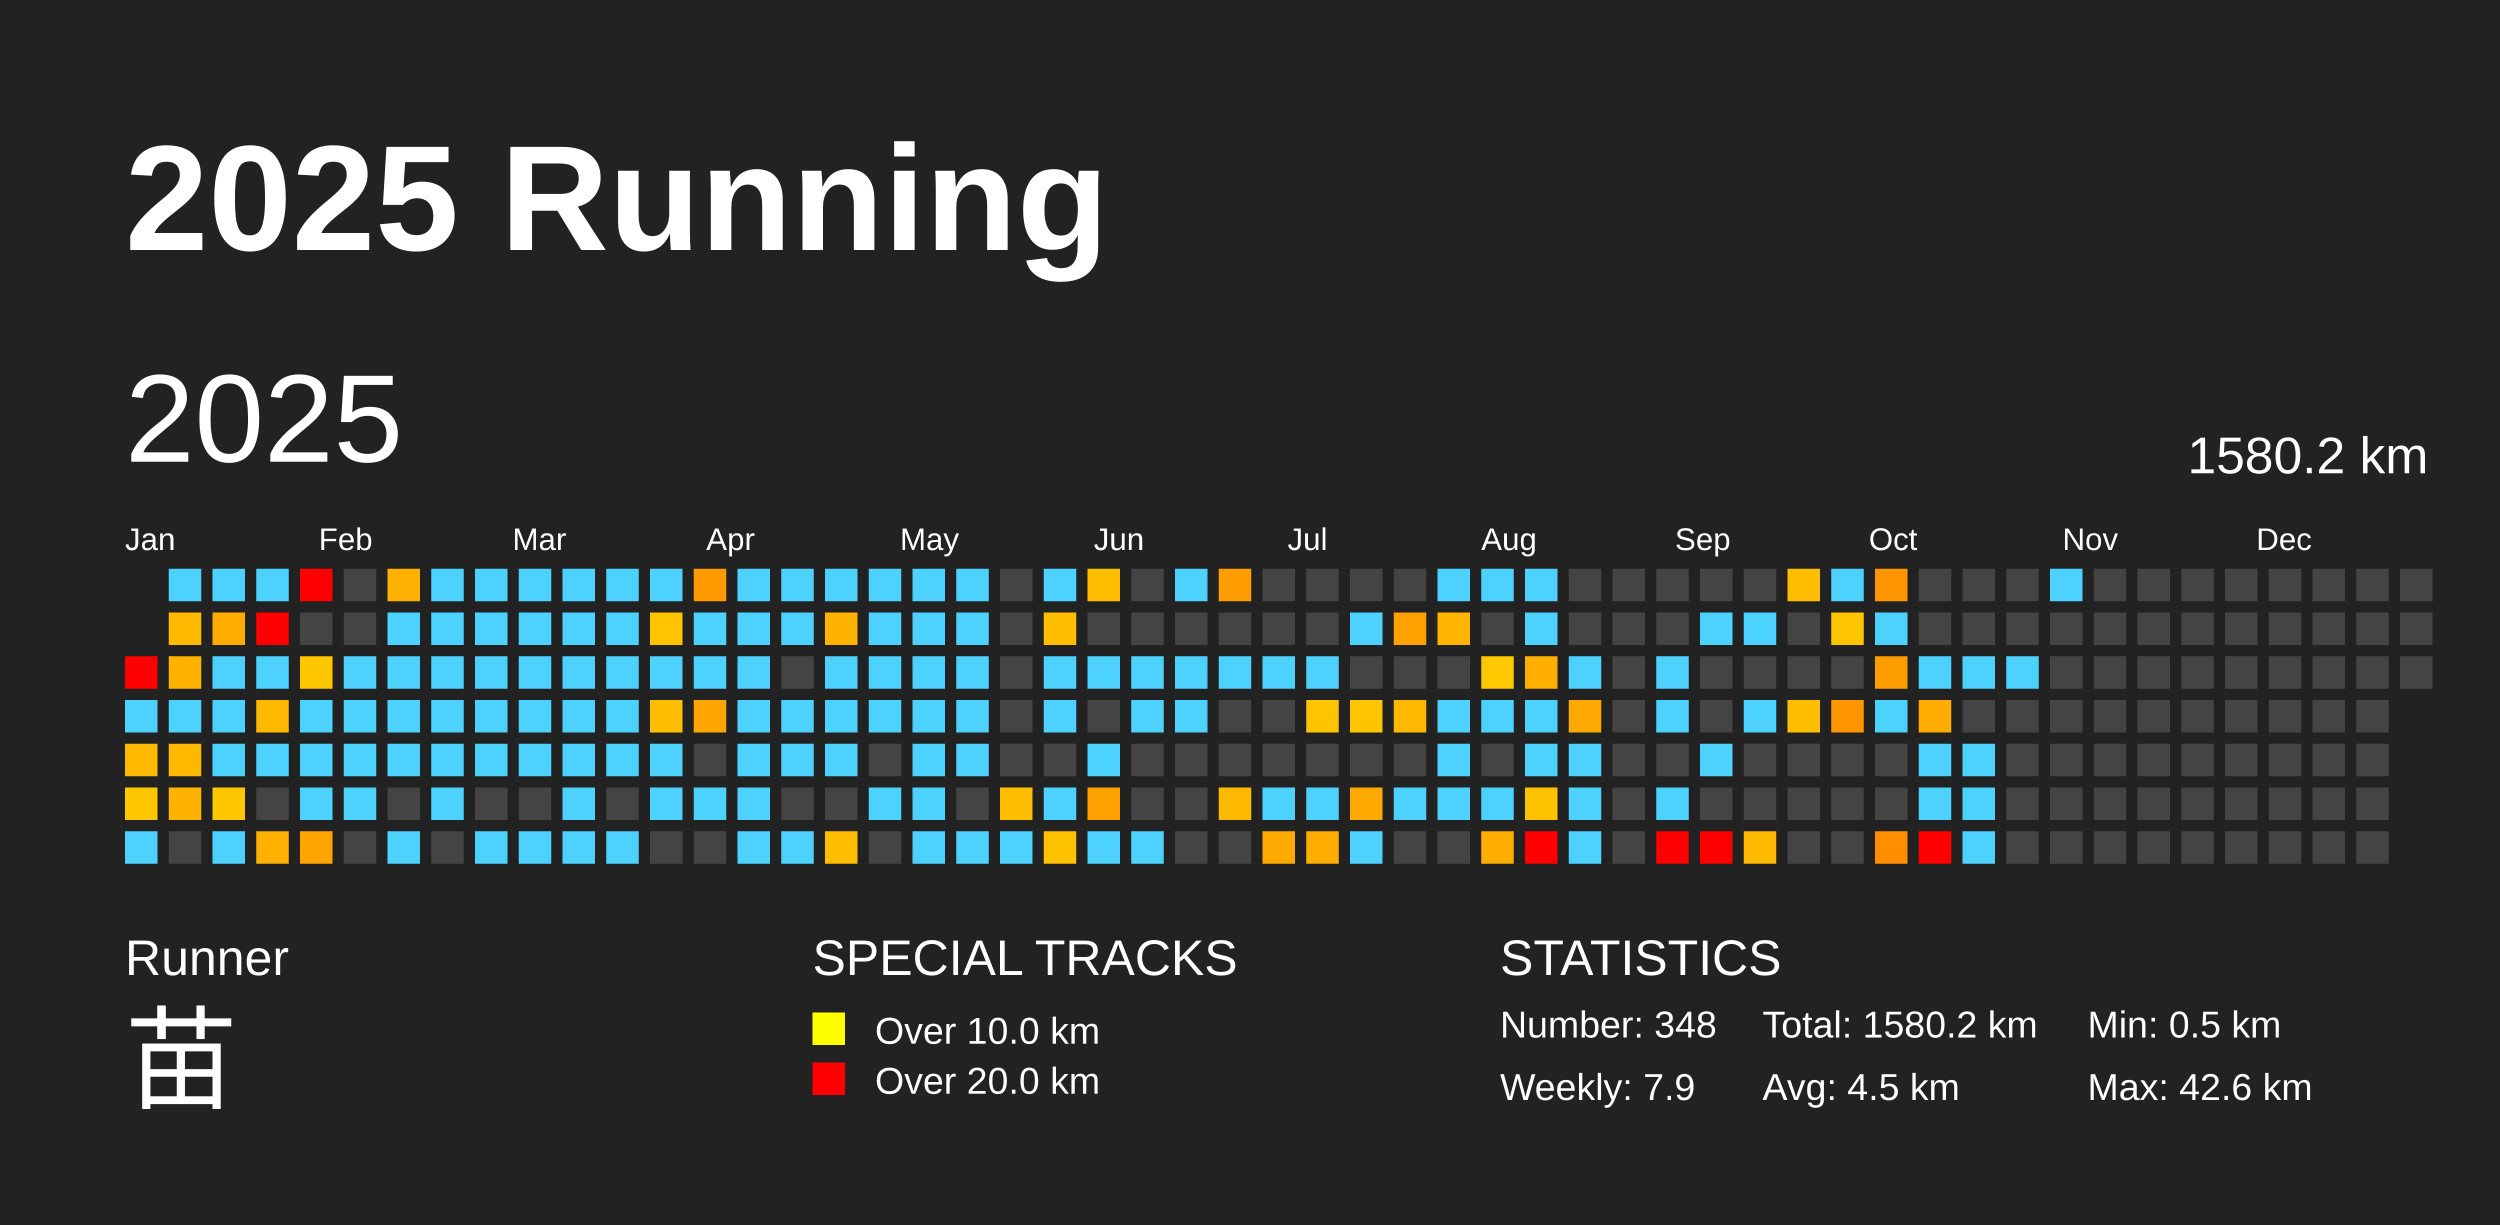
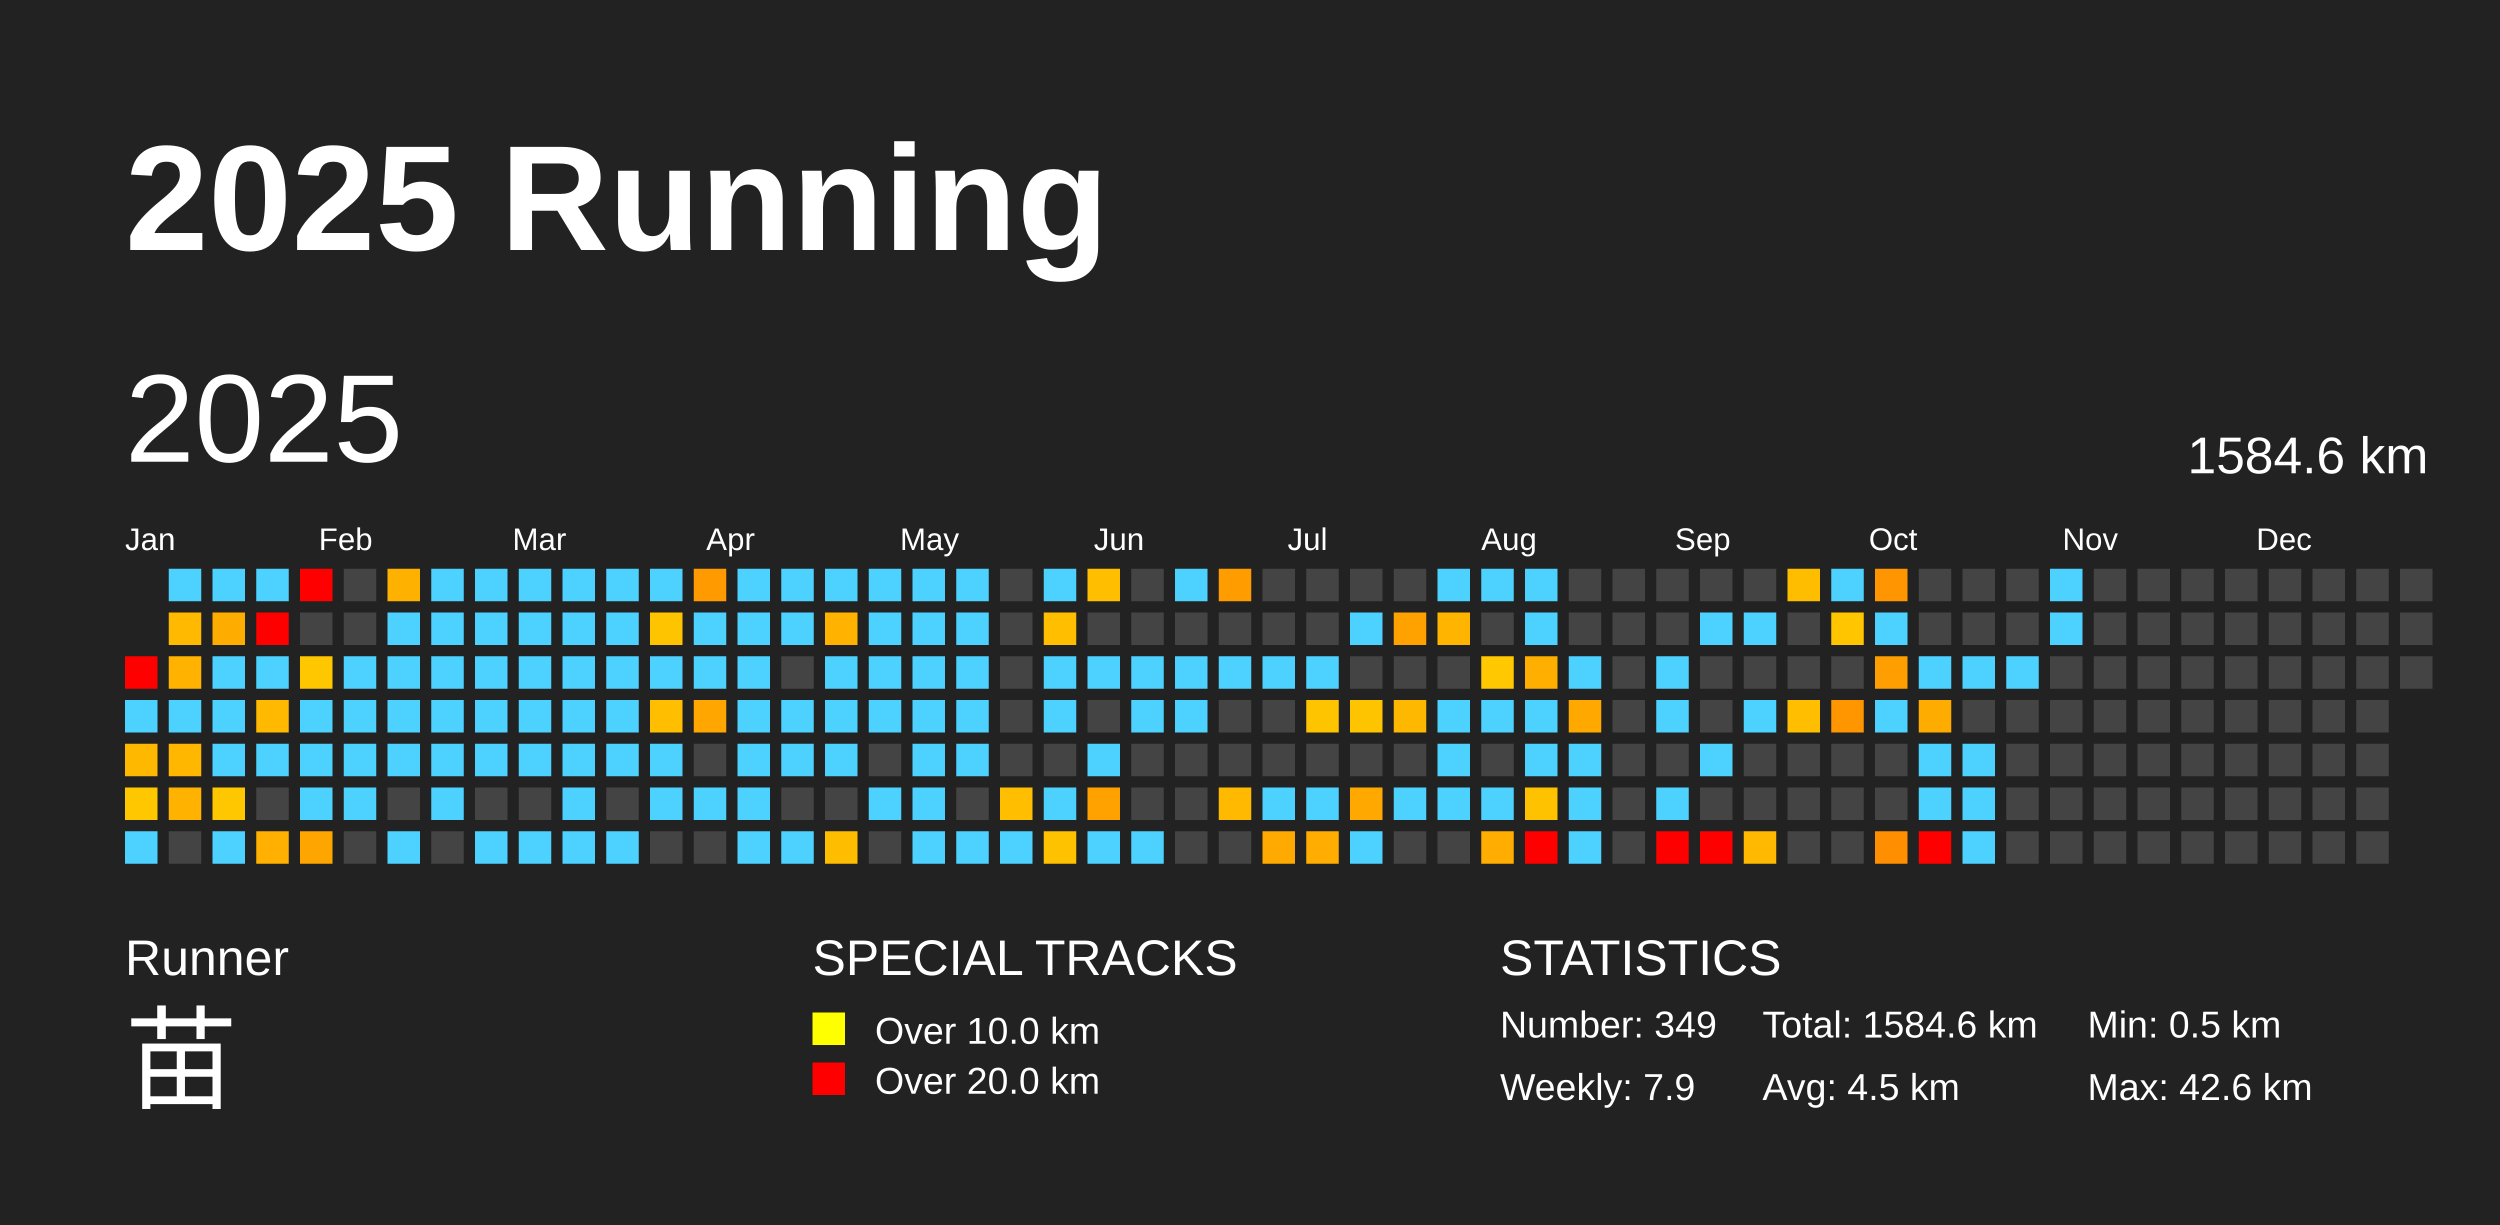
<svg xmlns="http://www.w3.org/2000/svg" baseProfile="full" height="98mm" version="1.1" viewBox="0,0,200,98" width="200mm">
  <defs />
  <rect fill="#222222" height="98" width="200" x="0" y="0" />
  <text fill="#FFFFFF" style="font-size:12px; font-family:Arial; font-weight:bold;" x="10" y="20">2025 Running</text>
  <text fill="#FFFFFF" style="font-size:4px; font-family:Arial" x="10" y="78">Runner</text>
  <text fill="#FFFFFF" style="font-size:9px; font-family:Arial" x="10" y="88">苗</text>
  <text fill="#FFFFFF" style="font-size:4px; font-family:Arial" x="65" y="78">SPECIAL TRACKS</text>
  <rect fill="yellow" height="2.6" width="2.6" x="65" y="81" />
  <text fill="#FFFFFF" style="font-size:3px; font-family:Arial" x="70" y="83.5">Over 10.0 km</text>
  <rect fill="red" height="2.6" width="2.6" x="65" y="85" />
  <text fill="#FFFFFF" style="font-size:3px; font-family:Arial" x="70" y="87.5">Over 20.0 km</text>
  <text fill="#FFFFFF" style="font-size:4px; font-family:Arial" x="120" y="78">STATISTICS</text>
-   <text fill="#FFFFFF" style="font-size:3px; font-family:Arial" x="120" y="83">Number: 348</text>
+   <text fill="#FFFFFF" style="font-size:3px; font-family:Arial" x="120" y="83">Number: 349</text>
  <text fill="#FFFFFF" style="font-size:3px; font-family:Arial" x="120" y="88">Weekly: 7.9</text>
-   <text fill="#FFFFFF" style="font-size:3px; font-family:Arial" x="141" y="83">Total: 1580.2 km</text>
+   <text fill="#FFFFFF" style="font-size:3px; font-family:Arial" x="141" y="83">Total: 1584.6 km</text>
  <text fill="#FFFFFF" style="font-size:3px; font-family:Arial" x="141" y="88">Avg: 4.5 km</text>
  <text fill="#FFFFFF" style="font-size:3px; font-family:Arial" x="167" y="83">Min: 0.5 km</text>
  <text fill="#FFFFFF" style="font-size:3px; font-family:Arial" x="167" y="88">Max: 42.6 km</text>
  <text dominant-baseline="hanging" fill="#FFFFFF" style="font-size:10.0px; font-family:Arial;" x="10" y="30">2025</text>
-   <text dominant-baseline="hanging" fill="#FFFFFF" style="font-size:4.125px; font-family:Arial;" x="175" y="35">1580.2 km</text>
+   <text dominant-baseline="hanging" fill="#FFFFFF" style="font-size:4.125px; font-family:Arial;" x="175" y="35">1584.6 km</text>
  <text fill="#FFFFFF" style="font-size:2.5px; font-family:Arial" x="10.0" y="44">Jan</text>
  <text fill="#FFFFFF" style="font-size:2.5px; font-family:Arial" x="25.5" y="44">Feb</text>
  <text fill="#FFFFFF" style="font-size:2.5px; font-family:Arial" x="41.0" y="44">Mar</text>
  <text fill="#FFFFFF" style="font-size:2.5px; font-family:Arial" x="56.5" y="44">Apr</text>
  <text fill="#FFFFFF" style="font-size:2.5px; font-family:Arial" x="72.0" y="44">May</text>
  <text fill="#FFFFFF" style="font-size:2.5px; font-family:Arial" x="87.5" y="44">Jun</text>
  <text fill="#FFFFFF" style="font-size:2.5px; font-family:Arial" x="103.0" y="44">Jul</text>
  <text fill="#FFFFFF" style="font-size:2.5px; font-family:Arial" x="118.5" y="44">Aug</text>
  <text fill="#FFFFFF" style="font-size:2.5px; font-family:Arial" x="134.0" y="44">Sep</text>
  <text fill="#FFFFFF" style="font-size:2.5px; font-family:Arial" x="149.5" y="44">Oct</text>
  <text fill="#FFFFFF" style="font-size:2.5px; font-family:Arial" x="165.0" y="44">Nov</text>
  <text fill="#FFFFFF" style="font-size:2.5px; font-family:Arial" x="180.5" y="44">Dec</text>
  <rect fill="red" height="2.6" width="2.6" x="10.0" y="52.5" />
  <rect fill="#4dd2ff" height="2.6" width="2.6" x="10.0" y="56.0" />
  <rect fill="#ffb800" height="2.6" width="2.6" x="10.0" y="59.5" />
  <rect fill="#ffc700" height="2.6" width="2.6" x="10.0" y="63.0" />
  <rect fill="#4dd2ff" height="2.6" width="2.6" x="10.0" y="66.5" />
  <rect fill="#4dd2ff" height="2.6" width="2.6" x="13.5" y="45.5" />
  <rect fill="#ffb900" height="2.6" width="2.6" x="13.5" y="49.0" />
  <rect fill="#ffb300" height="2.6" width="2.6" x="13.5" y="52.5" />
  <rect fill="#4dd2ff" height="2.6" width="2.6" x="13.5" y="56.0" />
  <rect fill="#ffb700" height="2.6" width="2.6" x="13.5" y="59.5" />
  <rect fill="#ffb300" height="2.6" width="2.6" x="13.5" y="63.0" />
  <rect fill="#444444" height="2.6" width="2.6" x="13.5" y="66.5" />
  <rect fill="#4dd2ff" height="2.6" width="2.6" x="17.0" y="45.5" />
  <rect fill="#ffac00" height="2.6" width="2.6" x="17.0" y="49.0" />
  <rect fill="#4dd2ff" height="2.6" width="2.6" x="17.0" y="52.5" />
  <rect fill="#4dd2ff" height="2.6" width="2.6" x="17.0" y="56.0" />
  <rect fill="#4dd2ff" height="2.6" width="2.6" x="17.0" y="59.5" />
  <rect fill="#ffc700" height="2.6" width="2.6" x="17.0" y="63.0" />
  <rect fill="#4dd2ff" height="2.6" width="2.6" x="17.0" y="66.5" />
  <rect fill="#4dd2ff" height="2.6" width="2.6" x="20.5" y="45.5" />
  <rect fill="red" height="2.6" width="2.6" x="20.5" y="49.0" />
  <rect fill="#4dd2ff" height="2.6" width="2.6" x="20.5" y="52.5" />
  <rect fill="#ffb900" height="2.6" width="2.6" x="20.5" y="56.0" />
  <rect fill="#4dd2ff" height="2.6" width="2.6" x="20.5" y="59.5" />
  <rect fill="#444444" height="2.6" width="2.6" x="20.5" y="63.0" />
  <rect fill="#ffb000" height="2.6" width="2.6" x="20.5" y="66.5" />
  <rect fill="red" height="2.6" width="2.6" x="24.0" y="45.5" />
  <rect fill="#444444" height="2.6" width="2.6" x="24.0" y="49.0" />
  <rect fill="#ffc700" height="2.6" width="2.6" x="24.0" y="52.5" />
  <rect fill="#4dd2ff" height="2.6" width="2.6" x="24.0" y="56.0" />
  <rect fill="#4dd2ff" height="2.6" width="2.6" x="24.0" y="59.5" />
  <rect fill="#4dd2ff" height="2.6" width="2.6" x="24.0" y="63.0" />
  <rect fill="#ffa500" height="2.6" width="2.6" x="24.0" y="66.5" />
  <rect fill="#444444" height="2.6" width="2.6" x="27.5" y="45.5" />
  <rect fill="#444444" height="2.6" width="2.6" x="27.5" y="49.0" />
  <rect fill="#4dd2ff" height="2.6" width="2.6" x="27.5" y="52.5" />
  <rect fill="#4dd2ff" height="2.6" width="2.6" x="27.5" y="56.0" />
  <rect fill="#4dd2ff" height="2.6" width="2.6" x="27.5" y="59.5" />
  <rect fill="#4dd2ff" height="2.6" width="2.6" x="27.5" y="63.0" />
  <rect fill="#444444" height="2.6" width="2.6" x="27.5" y="66.5" />
  <rect fill="#ffb100" height="2.6" width="2.6" x="31.0" y="45.5" />
  <rect fill="#4dd2ff" height="2.6" width="2.6" x="31.0" y="49.0" />
  <rect fill="#4dd2ff" height="2.6" width="2.6" x="31.0" y="52.5" />
  <rect fill="#4dd2ff" height="2.6" width="2.6" x="31.0" y="56.0" />
  <rect fill="#4dd2ff" height="2.6" width="2.6" x="31.0" y="59.5" />
  <rect fill="#444444" height="2.6" width="2.6" x="31.0" y="63.0" />
  <rect fill="#4dd2ff" height="2.6" width="2.6" x="31.0" y="66.5" />
  <rect fill="#4dd2ff" height="2.6" width="2.6" x="34.5" y="45.5" />
  <rect fill="#4dd2ff" height="2.6" width="2.6" x="34.5" y="49.0" />
  <rect fill="#4dd2ff" height="2.6" width="2.6" x="34.5" y="52.5" />
  <rect fill="#4dd2ff" height="2.6" width="2.6" x="34.5" y="56.0" />
  <rect fill="#4dd2ff" height="2.6" width="2.6" x="34.5" y="59.5" />
  <rect fill="#4dd2ff" height="2.6" width="2.6" x="34.5" y="63.0" />
  <rect fill="#444444" height="2.6" width="2.6" x="34.5" y="66.5" />
  <rect fill="#4dd2ff" height="2.6" width="2.6" x="38.0" y="45.5" />
  <rect fill="#4dd2ff" height="2.6" width="2.6" x="38.0" y="49.0" />
  <rect fill="#4dd2ff" height="2.6" width="2.6" x="38.0" y="52.5" />
  <rect fill="#4dd2ff" height="2.6" width="2.6" x="38.0" y="56.0" />
  <rect fill="#4dd2ff" height="2.6" width="2.6" x="38.0" y="59.5" />
  <rect fill="#444444" height="2.6" width="2.6" x="38.0" y="63.0" />
  <rect fill="#4dd2ff" height="2.6" width="2.6" x="38.0" y="66.5" />
  <rect fill="#4dd2ff" height="2.6" width="2.6" x="41.5" y="45.5" />
  <rect fill="#4dd2ff" height="2.6" width="2.6" x="41.5" y="49.0" />
  <rect fill="#4dd2ff" height="2.6" width="2.6" x="41.5" y="52.5" />
  <rect fill="#4dd2ff" height="2.6" width="2.6" x="41.5" y="56.0" />
  <rect fill="#4dd2ff" height="2.6" width="2.6" x="41.5" y="59.5" />
  <rect fill="#444444" height="2.6" width="2.6" x="41.5" y="63.0" />
  <rect fill="#4dd2ff" height="2.6" width="2.6" x="41.5" y="66.5" />
  <rect fill="#4dd2ff" height="2.6" width="2.6" x="45.0" y="45.5" />
  <rect fill="#4dd2ff" height="2.6" width="2.6" x="45.0" y="49.0" />
  <rect fill="#4dd2ff" height="2.6" width="2.6" x="45.0" y="52.5" />
  <rect fill="#4dd2ff" height="2.6" width="2.6" x="45.0" y="56.0" />
  <rect fill="#4dd2ff" height="2.6" width="2.6" x="45.0" y="59.5" />
  <rect fill="#4dd2ff" height="2.6" width="2.6" x="45.0" y="63.0" />
  <rect fill="#4dd2ff" height="2.6" width="2.6" x="45.0" y="66.5" />
  <rect fill="#4dd2ff" height="2.6" width="2.6" x="48.5" y="45.5" />
  <rect fill="#4dd2ff" height="2.6" width="2.6" x="48.5" y="49.0" />
  <rect fill="#4dd2ff" height="2.6" width="2.6" x="48.5" y="52.5" />
  <rect fill="#4dd2ff" height="2.6" width="2.6" x="48.5" y="56.0" />
  <rect fill="#4dd2ff" height="2.6" width="2.6" x="48.5" y="59.5" />
  <rect fill="#444444" height="2.6" width="2.6" x="48.5" y="63.0" />
  <rect fill="#4dd2ff" height="2.6" width="2.6" x="48.5" y="66.5" />
  <rect fill="#4dd2ff" height="2.6" width="2.6" x="52.0" y="45.5" />
  <rect fill="#ffc400" height="2.6" width="2.6" x="52.0" y="49.0" />
  <rect fill="#4dd2ff" height="2.6" width="2.6" x="52.0" y="52.5" />
  <rect fill="#ffbf00" height="2.6" width="2.6" x="52.0" y="56.0" />
  <rect fill="#4dd2ff" height="2.6" width="2.6" x="52.0" y="59.5" />
  <rect fill="#4dd2ff" height="2.6" width="2.6" x="52.0" y="63.0" />
  <rect fill="#444444" height="2.6" width="2.6" x="52.0" y="66.5" />
  <rect fill="#ff9b00" height="2.6" width="2.6" x="55.5" y="45.5" />
  <rect fill="#4dd2ff" height="2.6" width="2.6" x="55.5" y="49.0" />
  <rect fill="#4dd2ff" height="2.6" width="2.6" x="55.5" y="52.5" />
  <rect fill="#ffa700" height="2.6" width="2.6" x="55.5" y="56.0" />
  <rect fill="#444444" height="2.6" width="2.6" x="55.5" y="59.5" />
  <rect fill="#4dd2ff" height="2.6" width="2.6" x="55.5" y="63.0" />
  <rect fill="#444444" height="2.6" width="2.6" x="55.5" y="66.5" />
  <rect fill="#4dd2ff" height="2.6" width="2.6" x="59.0" y="45.5" />
  <rect fill="#4dd2ff" height="2.6" width="2.6" x="59.0" y="49.0" />
  <rect fill="#4dd2ff" height="2.6" width="2.6" x="59.0" y="52.5" />
  <rect fill="#4dd2ff" height="2.6" width="2.6" x="59.0" y="56.0" />
  <rect fill="#4dd2ff" height="2.6" width="2.6" x="59.0" y="59.5" />
  <rect fill="#4dd2ff" height="2.6" width="2.6" x="59.0" y="63.0" />
  <rect fill="#4dd2ff" height="2.6" width="2.6" x="59.0" y="66.5" />
  <rect fill="#4dd2ff" height="2.6" width="2.6" x="62.5" y="45.5" />
  <rect fill="#4dd2ff" height="2.6" width="2.6" x="62.5" y="49.0" />
  <rect fill="#444444" height="2.6" width="2.6" x="62.5" y="52.5" />
  <rect fill="#4dd2ff" height="2.6" width="2.6" x="62.5" y="56.0" />
  <rect fill="#4dd2ff" height="2.6" width="2.6" x="62.5" y="59.5" />
  <rect fill="#444444" height="2.6" width="2.6" x="62.5" y="63.0" />
  <rect fill="#4dd2ff" height="2.6" width="2.6" x="62.5" y="66.5" />
  <rect fill="#4dd2ff" height="2.6" width="2.6" x="66.0" y="45.5" />
  <rect fill="#ffb300" height="2.6" width="2.6" x="66.0" y="49.0" />
  <rect fill="#4dd2ff" height="2.6" width="2.6" x="66.0" y="52.5" />
  <rect fill="#4dd2ff" height="2.6" width="2.6" x="66.0" y="56.0" />
  <rect fill="#4dd2ff" height="2.6" width="2.6" x="66.0" y="59.5" />
  <rect fill="#444444" height="2.6" width="2.6" x="66.0" y="63.0" />
  <rect fill="#ffbd00" height="2.6" width="2.6" x="66.0" y="66.5" />
  <rect fill="#4dd2ff" height="2.6" width="2.6" x="69.5" y="45.5" />
  <rect fill="#4dd2ff" height="2.6" width="2.6" x="69.5" y="49.0" />
  <rect fill="#4dd2ff" height="2.6" width="2.6" x="69.5" y="52.5" />
  <rect fill="#4dd2ff" height="2.6" width="2.6" x="69.5" y="56.0" />
  <rect fill="#444444" height="2.6" width="2.6" x="69.5" y="59.5" />
  <rect fill="#4dd2ff" height="2.6" width="2.6" x="69.5" y="63.0" />
  <rect fill="#444444" height="2.6" width="2.6" x="69.5" y="66.5" />
  <rect fill="#4dd2ff" height="2.6" width="2.6" x="73.0" y="45.5" />
  <rect fill="#4dd2ff" height="2.6" width="2.6" x="73.0" y="49.0" />
  <rect fill="#4dd2ff" height="2.6" width="2.6" x="73.0" y="52.5" />
  <rect fill="#4dd2ff" height="2.6" width="2.6" x="73.0" y="56.0" />
  <rect fill="#4dd2ff" height="2.6" width="2.6" x="73.0" y="59.5" />
  <rect fill="#4dd2ff" height="2.6" width="2.6" x="73.0" y="63.0" />
  <rect fill="#4dd2ff" height="2.6" width="2.6" x="73.0" y="66.5" />
  <rect fill="#4dd2ff" height="2.6" width="2.6" x="76.5" y="45.5" />
  <rect fill="#4dd2ff" height="2.6" width="2.6" x="76.5" y="49.0" />
  <rect fill="#4dd2ff" height="2.6" width="2.6" x="76.5" y="52.5" />
  <rect fill="#4dd2ff" height="2.6" width="2.6" x="76.5" y="56.0" />
  <rect fill="#4dd2ff" height="2.6" width="2.6" x="76.5" y="59.5" />
  <rect fill="#444444" height="2.6" width="2.6" x="76.5" y="63.0" />
  <rect fill="#4dd2ff" height="2.6" width="2.6" x="76.5" y="66.5" />
  <rect fill="#444444" height="2.6" width="2.6" x="80.0" y="45.5" />
  <rect fill="#444444" height="2.6" width="2.6" x="80.0" y="49.0" />
  <rect fill="#444444" height="2.6" width="2.6" x="80.0" y="52.5" />
  <rect fill="#444444" height="2.6" width="2.6" x="80.0" y="56.0" />
  <rect fill="#444444" height="2.6" width="2.6" x="80.0" y="59.5" />
  <rect fill="#ffbe00" height="2.6" width="2.6" x="80.0" y="63.0" />
  <rect fill="#4dd2ff" height="2.6" width="2.6" x="80.0" y="66.5" />
  <rect fill="#4dd2ff" height="2.6" width="2.6" x="83.5" y="45.5" />
  <rect fill="#ffbe00" height="2.6" width="2.6" x="83.5" y="49.0" />
  <rect fill="#4dd2ff" height="2.6" width="2.6" x="83.5" y="52.5" />
  <rect fill="#4dd2ff" height="2.6" width="2.6" x="83.5" y="56.0" />
  <rect fill="#444444" height="2.6" width="2.6" x="83.5" y="59.5" />
  <rect fill="#4dd2ff" height="2.6" width="2.6" x="83.5" y="63.0" />
  <rect fill="#ffc200" height="2.6" width="2.6" x="83.5" y="66.5" />
  <rect fill="#ffbf00" height="2.6" width="2.6" x="87.0" y="45.5" />
  <rect fill="#444444" height="2.6" width="2.6" x="87.0" y="49.0" />
  <rect fill="#4dd2ff" height="2.6" width="2.6" x="87.0" y="52.5" />
  <rect fill="#444444" height="2.6" width="2.6" x="87.0" y="56.0" />
  <rect fill="#4dd2ff" height="2.6" width="2.6" x="87.0" y="59.5" />
  <rect fill="#ffa200" height="2.6" width="2.6" x="87.0" y="63.0" />
  <rect fill="#4dd2ff" height="2.6" width="2.6" x="87.0" y="66.5" />
  <rect fill="#444444" height="2.6" width="2.6" x="90.5" y="45.5" />
  <rect fill="#444444" height="2.6" width="2.6" x="90.5" y="49.0" />
  <rect fill="#4dd2ff" height="2.6" width="2.6" x="90.5" y="52.5" />
  <rect fill="#4dd2ff" height="2.6" width="2.6" x="90.5" y="56.0" />
  <rect fill="#444444" height="2.6" width="2.6" x="90.5" y="59.5" />
  <rect fill="#444444" height="2.6" width="2.6" x="90.5" y="63.0" />
  <rect fill="#4dd2ff" height="2.6" width="2.6" x="90.5" y="66.5" />
  <rect fill="#4dd2ff" height="2.6" width="2.6" x="94.0" y="45.5" />
  <rect fill="#444444" height="2.6" width="2.6" x="94.0" y="49.0" />
  <rect fill="#4dd2ff" height="2.6" width="2.6" x="94.0" y="52.5" />
  <rect fill="#4dd2ff" height="2.6" width="2.6" x="94.0" y="56.0" />
  <rect fill="#444444" height="2.6" width="2.6" x="94.0" y="59.5" />
  <rect fill="#444444" height="2.6" width="2.6" x="94.0" y="63.0" />
  <rect fill="#444444" height="2.6" width="2.6" x="94.0" y="66.5" />
  <rect fill="#ff9c00" height="2.6" width="2.6" x="97.5" y="45.5" />
  <rect fill="#444444" height="2.6" width="2.6" x="97.5" y="49.0" />
  <rect fill="#4dd2ff" height="2.6" width="2.6" x="97.5" y="52.5" />
  <rect fill="#444444" height="2.6" width="2.6" x="97.5" y="56.0" />
  <rect fill="#444444" height="2.6" width="2.6" x="97.5" y="59.5" />
  <rect fill="#ffb900" height="2.6" width="2.6" x="97.5" y="63.0" />
  <rect fill="#444444" height="2.6" width="2.6" x="97.5" y="66.5" />
  <rect fill="#444444" height="2.6" width="2.6" x="101.0" y="45.5" />
  <rect fill="#444444" height="2.6" width="2.6" x="101.0" y="49.0" />
  <rect fill="#4dd2ff" height="2.6" width="2.6" x="101.0" y="52.5" />
  <rect fill="#444444" height="2.6" width="2.6" x="101.0" y="56.0" />
  <rect fill="#444444" height="2.6" width="2.6" x="101.0" y="59.5" />
  <rect fill="#4dd2ff" height="2.6" width="2.6" x="101.0" y="63.0" />
  <rect fill="#ffaa00" height="2.6" width="2.6" x="101.0" y="66.5" />
  <rect fill="#444444" height="2.6" width="2.6" x="104.5" y="45.5" />
  <rect fill="#444444" height="2.6" width="2.6" x="104.5" y="49.0" />
  <rect fill="#4dd2ff" height="2.6" width="2.6" x="104.5" y="52.5" />
  <rect fill="#ffc400" height="2.6" width="2.6" x="104.5" y="56.0" />
  <rect fill="#444444" height="2.6" width="2.6" x="104.5" y="59.5" />
  <rect fill="#4dd2ff" height="2.6" width="2.6" x="104.5" y="63.0" />
  <rect fill="#ffad00" height="2.6" width="2.6" x="104.5" y="66.5" />
  <rect fill="#444444" height="2.6" width="2.6" x="108.0" y="45.5" />
  <rect fill="#4dd2ff" height="2.6" width="2.6" x="108.0" y="49.0" />
  <rect fill="#444444" height="2.6" width="2.6" x="108.0" y="52.5" />
  <rect fill="#ffc400" height="2.6" width="2.6" x="108.0" y="56.0" />
  <rect fill="#444444" height="2.6" width="2.6" x="108.0" y="59.5" />
  <rect fill="#ffa800" height="2.6" width="2.6" x="108.0" y="63.0" />
  <rect fill="#4dd2ff" height="2.6" width="2.6" x="108.0" y="66.5" />
  <rect fill="#444444" height="2.6" width="2.6" x="111.5" y="45.5" />
  <rect fill="#ffa200" height="2.6" width="2.6" x="111.5" y="49.0" />
  <rect fill="#444444" height="2.6" width="2.6" x="111.5" y="52.5" />
  <rect fill="#ffb800" height="2.6" width="2.6" x="111.5" y="56.0" />
  <rect fill="#444444" height="2.6" width="2.6" x="111.5" y="59.5" />
  <rect fill="#4dd2ff" height="2.6" width="2.6" x="111.5" y="63.0" />
  <rect fill="#444444" height="2.6" width="2.6" x="111.5" y="66.5" />
  <rect fill="#4dd2ff" height="2.6" width="2.6" x="115.0" y="45.5" />
  <rect fill="#ffb500" height="2.6" width="2.6" x="115.0" y="49.0" />
  <rect fill="#444444" height="2.6" width="2.6" x="115.0" y="52.5" />
  <rect fill="#4dd2ff" height="2.6" width="2.6" x="115.0" y="56.0" />
  <rect fill="#4dd2ff" height="2.6" width="2.6" x="115.0" y="59.5" />
  <rect fill="#4dd2ff" height="2.6" width="2.6" x="115.0" y="63.0" />
  <rect fill="#444444" height="2.6" width="2.6" x="115.0" y="66.5" />
  <rect fill="#4dd2ff" height="2.6" width="2.6" x="118.5" y="45.5" />
  <rect fill="#444444" height="2.6" width="2.6" x="118.5" y="49.0" />
  <rect fill="#ffc800" height="2.6" width="2.6" x="118.5" y="52.5" />
  <rect fill="#4dd2ff" height="2.6" width="2.6" x="118.5" y="56.0" />
  <rect fill="#444444" height="2.6" width="2.6" x="118.5" y="59.5" />
  <rect fill="#4dd2ff" height="2.6" width="2.6" x="118.5" y="63.0" />
  <rect fill="#ffad00" height="2.6" width="2.6" x="118.5" y="66.5" />
  <rect fill="#4dd2ff" height="2.6" width="2.6" x="122.0" y="45.5" />
  <rect fill="#4dd2ff" height="2.6" width="2.6" x="122.0" y="49.0" />
  <rect fill="#ffaf00" height="2.6" width="2.6" x="122.0" y="52.5" />
  <rect fill="#4dd2ff" height="2.6" width="2.6" x="122.0" y="56.0" />
  <rect fill="#4dd2ff" height="2.6" width="2.6" x="122.0" y="59.5" />
  <rect fill="#ffc200" height="2.6" width="2.6" x="122.0" y="63.0" />
  <rect fill="red" height="2.6" width="2.6" x="122.0" y="66.5" />
  <rect fill="#444444" height="2.6" width="2.6" x="125.5" y="45.5" />
  <rect fill="#444444" height="2.6" width="2.6" x="125.5" y="49.0" />
  <rect fill="#4dd2ff" height="2.6" width="2.6" x="125.5" y="52.5" />
  <rect fill="#ffa900" height="2.6" width="2.6" x="125.5" y="56.0" />
  <rect fill="#4dd2ff" height="2.6" width="2.6" x="125.5" y="59.5" />
  <rect fill="#4dd2ff" height="2.6" width="2.6" x="125.5" y="63.0" />
  <rect fill="#4dd2ff" height="2.6" width="2.6" x="125.5" y="66.5" />
  <rect fill="#444444" height="2.6" width="2.6" x="129.0" y="45.5" />
  <rect fill="#444444" height="2.6" width="2.6" x="129.0" y="49.0" />
  <rect fill="#444444" height="2.6" width="2.6" x="129.0" y="52.5" />
  <rect fill="#444444" height="2.6" width="2.6" x="129.0" y="56.0" />
  <rect fill="#444444" height="2.6" width="2.6" x="129.0" y="59.5" />
  <rect fill="#444444" height="2.6" width="2.6" x="129.0" y="63.0" />
  <rect fill="#444444" height="2.6" width="2.6" x="129.0" y="66.5" />
  <rect fill="#444444" height="2.6" width="2.6" x="132.5" y="45.5" />
  <rect fill="#444444" height="2.6" width="2.6" x="132.5" y="49.0" />
  <rect fill="#4dd2ff" height="2.6" width="2.6" x="132.5" y="52.5" />
  <rect fill="#4dd2ff" height="2.6" width="2.6" x="132.5" y="56.0" />
  <rect fill="#444444" height="2.6" width="2.6" x="132.5" y="59.5" />
  <rect fill="#4dd2ff" height="2.6" width="2.6" x="132.5" y="63.0" />
  <rect fill="red" height="2.6" width="2.6" x="132.5" y="66.5" />
  <rect fill="#444444" height="2.6" width="2.6" x="136.0" y="45.5" />
  <rect fill="#4dd2ff" height="2.6" width="2.6" x="136.0" y="49.0" />
  <rect fill="#444444" height="2.6" width="2.6" x="136.0" y="52.5" />
  <rect fill="#444444" height="2.6" width="2.6" x="136.0" y="56.0" />
  <rect fill="#4dd2ff" height="2.6" width="2.6" x="136.0" y="59.5" />
  <rect fill="#444444" height="2.6" width="2.6" x="136.0" y="63.0" />
  <rect fill="red" height="2.6" width="2.6" x="136.0" y="66.5" />
  <rect fill="#444444" height="2.6" width="2.6" x="139.5" y="45.5" />
  <rect fill="#4dd2ff" height="2.6" width="2.6" x="139.5" y="49.0" />
  <rect fill="#444444" height="2.6" width="2.6" x="139.5" y="52.5" />
  <rect fill="#4dd2ff" height="2.6" width="2.6" x="139.5" y="56.0" />
  <rect fill="#444444" height="2.6" width="2.6" x="139.5" y="59.5" />
  <rect fill="#444444" height="2.6" width="2.6" x="139.5" y="63.0" />
  <rect fill="#ffb900" height="2.6" width="2.6" x="139.5" y="66.5" />
  <rect fill="#ffbd00" height="2.6" width="2.6" x="143.0" y="45.5" />
  <rect fill="#444444" height="2.6" width="2.6" x="143.0" y="49.0" />
  <rect fill="#444444" height="2.6" width="2.6" x="143.0" y="52.5" />
  <rect fill="#ffbf00" height="2.6" width="2.6" x="143.0" y="56.0" />
  <rect fill="#444444" height="2.6" width="2.6" x="143.0" y="59.5" />
  <rect fill="#444444" height="2.6" width="2.6" x="143.0" y="63.0" />
  <rect fill="#444444" height="2.6" width="2.6" x="143.0" y="66.5" />
  <rect fill="#4dd2ff" height="2.6" width="2.6" x="146.5" y="45.5" />
  <rect fill="#ffc600" height="2.6" width="2.6" x="146.5" y="49.0" />
  <rect fill="#444444" height="2.6" width="2.6" x="146.5" y="52.5" />
  <rect fill="#ff9600" height="2.6" width="2.6" x="146.5" y="56.0" />
  <rect fill="#444444" height="2.6" width="2.6" x="146.5" y="59.5" />
  <rect fill="#444444" height="2.6" width="2.6" x="146.5" y="63.0" />
  <rect fill="#444444" height="2.6" width="2.6" x="146.5" y="66.5" />
  <rect fill="#ff9500" height="2.6" width="2.6" x="150.0" y="45.5" />
  <rect fill="#4dd2ff" height="2.6" width="2.6" x="150.0" y="49.0" />
  <rect fill="#ff9e00" height="2.6" width="2.6" x="150.0" y="52.5" />
  <rect fill="#4dd2ff" height="2.6" width="2.6" x="150.0" y="56.0" />
  <rect fill="#444444" height="2.6" width="2.6" x="150.0" y="59.5" />
  <rect fill="#444444" height="2.6" width="2.6" x="150.0" y="63.0" />
  <rect fill="#ff8e00" height="2.6" width="2.6" x="150.0" y="66.5" />
  <rect fill="#444444" height="2.6" width="2.6" x="153.5" y="45.5" />
  <rect fill="#444444" height="2.6" width="2.6" x="153.5" y="49.0" />
  <rect fill="#4dd2ff" height="2.6" width="2.6" x="153.5" y="52.5" />
  <rect fill="#ffac00" height="2.6" width="2.6" x="153.5" y="56.0" />
  <rect fill="#4dd2ff" height="2.6" width="2.6" x="153.5" y="59.5" />
  <rect fill="#4dd2ff" height="2.6" width="2.6" x="153.5" y="63.0" />
  <rect fill="red" height="2.6" width="2.6" x="153.5" y="66.5" />
  <rect fill="#444444" height="2.6" width="2.6" x="157.0" y="45.5" />
  <rect fill="#444444" height="2.6" width="2.6" x="157.0" y="49.0" />
  <rect fill="#4dd2ff" height="2.6" width="2.6" x="157.0" y="52.5" />
  <rect fill="#444444" height="2.6" width="2.6" x="157.0" y="56.0" />
  <rect fill="#4dd2ff" height="2.6" width="2.6" x="157.0" y="59.5" />
  <rect fill="#4dd2ff" height="2.6" width="2.6" x="157.0" y="63.0" />
  <rect fill="#4dd2ff" height="2.6" width="2.6" x="157.0" y="66.5" />
  <rect fill="#444444" height="2.6" width="2.6" x="160.5" y="45.5" />
  <rect fill="#444444" height="2.6" width="2.6" x="160.5" y="49.0" />
  <rect fill="#4dd2ff" height="2.6" width="2.6" x="160.5" y="52.5" />
  <rect fill="#444444" height="2.6" width="2.6" x="160.5" y="56.0" />
  <rect fill="#444444" height="2.6" width="2.6" x="160.5" y="59.5" />
  <rect fill="#444444" height="2.6" width="2.6" x="160.5" y="63.0" />
  <rect fill="#444444" height="2.6" width="2.6" x="160.5" y="66.5" />
  <rect fill="#4dd2ff" height="2.6" width="2.6" x="164.0" y="45.5" />
-   <rect fill="#444444" height="2.6" width="2.6" x="164.0" y="49.0" />
+   <rect fill="#4dd2ff" height="2.6" width="2.6" x="164.0" y="49.0" />
  <rect fill="#444444" height="2.6" width="2.6" x="164.0" y="52.5" />
  <rect fill="#444444" height="2.6" width="2.6" x="164.0" y="56.0" />
  <rect fill="#444444" height="2.6" width="2.6" x="164.0" y="59.5" />
  <rect fill="#444444" height="2.6" width="2.6" x="164.0" y="63.0" />
  <rect fill="#444444" height="2.6" width="2.6" x="164.0" y="66.5" />
  <rect fill="#444444" height="2.6" width="2.6" x="167.5" y="45.5" />
  <rect fill="#444444" height="2.6" width="2.6" x="167.5" y="49.0" />
  <rect fill="#444444" height="2.6" width="2.6" x="167.5" y="52.5" />
  <rect fill="#444444" height="2.6" width="2.6" x="167.5" y="56.0" />
  <rect fill="#444444" height="2.6" width="2.6" x="167.5" y="59.5" />
  <rect fill="#444444" height="2.6" width="2.6" x="167.5" y="63.0" />
  <rect fill="#444444" height="2.6" width="2.6" x="167.5" y="66.5" />
  <rect fill="#444444" height="2.6" width="2.6" x="171.0" y="45.5" />
  <rect fill="#444444" height="2.6" width="2.6" x="171.0" y="49.0" />
  <rect fill="#444444" height="2.6" width="2.6" x="171.0" y="52.5" />
  <rect fill="#444444" height="2.6" width="2.6" x="171.0" y="56.0" />
  <rect fill="#444444" height="2.6" width="2.6" x="171.0" y="59.5" />
  <rect fill="#444444" height="2.6" width="2.6" x="171.0" y="63.0" />
  <rect fill="#444444" height="2.6" width="2.6" x="171.0" y="66.5" />
  <rect fill="#444444" height="2.6" width="2.6" x="174.5" y="45.5" />
  <rect fill="#444444" height="2.6" width="2.6" x="174.5" y="49.0" />
  <rect fill="#444444" height="2.6" width="2.6" x="174.5" y="52.5" />
  <rect fill="#444444" height="2.6" width="2.6" x="174.5" y="56.0" />
  <rect fill="#444444" height="2.6" width="2.6" x="174.5" y="59.5" />
  <rect fill="#444444" height="2.6" width="2.6" x="174.5" y="63.0" />
  <rect fill="#444444" height="2.6" width="2.6" x="174.5" y="66.5" />
  <rect fill="#444444" height="2.6" width="2.6" x="178.0" y="45.5" />
  <rect fill="#444444" height="2.6" width="2.6" x="178.0" y="49.0" />
  <rect fill="#444444" height="2.6" width="2.6" x="178.0" y="52.5" />
  <rect fill="#444444" height="2.6" width="2.6" x="178.0" y="56.0" />
  <rect fill="#444444" height="2.6" width="2.6" x="178.0" y="59.5" />
  <rect fill="#444444" height="2.6" width="2.6" x="178.0" y="63.0" />
  <rect fill="#444444" height="2.6" width="2.6" x="178.0" y="66.5" />
  <rect fill="#444444" height="2.6" width="2.6" x="181.5" y="45.5" />
  <rect fill="#444444" height="2.6" width="2.6" x="181.5" y="49.0" />
  <rect fill="#444444" height="2.6" width="2.6" x="181.5" y="52.5" />
  <rect fill="#444444" height="2.6" width="2.6" x="181.5" y="56.0" />
  <rect fill="#444444" height="2.6" width="2.6" x="181.5" y="59.5" />
  <rect fill="#444444" height="2.6" width="2.6" x="181.5" y="63.0" />
  <rect fill="#444444" height="2.6" width="2.6" x="181.5" y="66.5" />
  <rect fill="#444444" height="2.6" width="2.6" x="185.0" y="45.5" />
  <rect fill="#444444" height="2.6" width="2.6" x="185.0" y="49.0" />
  <rect fill="#444444" height="2.6" width="2.6" x="185.0" y="52.5" />
  <rect fill="#444444" height="2.6" width="2.6" x="185.0" y="56.0" />
  <rect fill="#444444" height="2.6" width="2.6" x="185.0" y="59.5" />
  <rect fill="#444444" height="2.6" width="2.6" x="185.0" y="63.0" />
  <rect fill="#444444" height="2.6" width="2.6" x="185.0" y="66.5" />
  <rect fill="#444444" height="2.6" width="2.6" x="188.5" y="45.5" />
  <rect fill="#444444" height="2.6" width="2.6" x="188.5" y="49.0" />
  <rect fill="#444444" height="2.6" width="2.6" x="188.5" y="52.5" />
  <rect fill="#444444" height="2.6" width="2.6" x="188.5" y="56.0" />
  <rect fill="#444444" height="2.6" width="2.6" x="188.5" y="59.5" />
  <rect fill="#444444" height="2.6" width="2.6" x="188.5" y="63.0" />
  <rect fill="#444444" height="2.6" width="2.6" x="188.5" y="66.5" />
  <rect fill="#444444" height="2.6" width="2.6" x="192.0" y="45.5" />
  <rect fill="#444444" height="2.6" width="2.6" x="192.0" y="49.0" />
  <rect fill="#444444" height="2.6" width="2.6" x="192.0" y="52.5" />
</svg>
